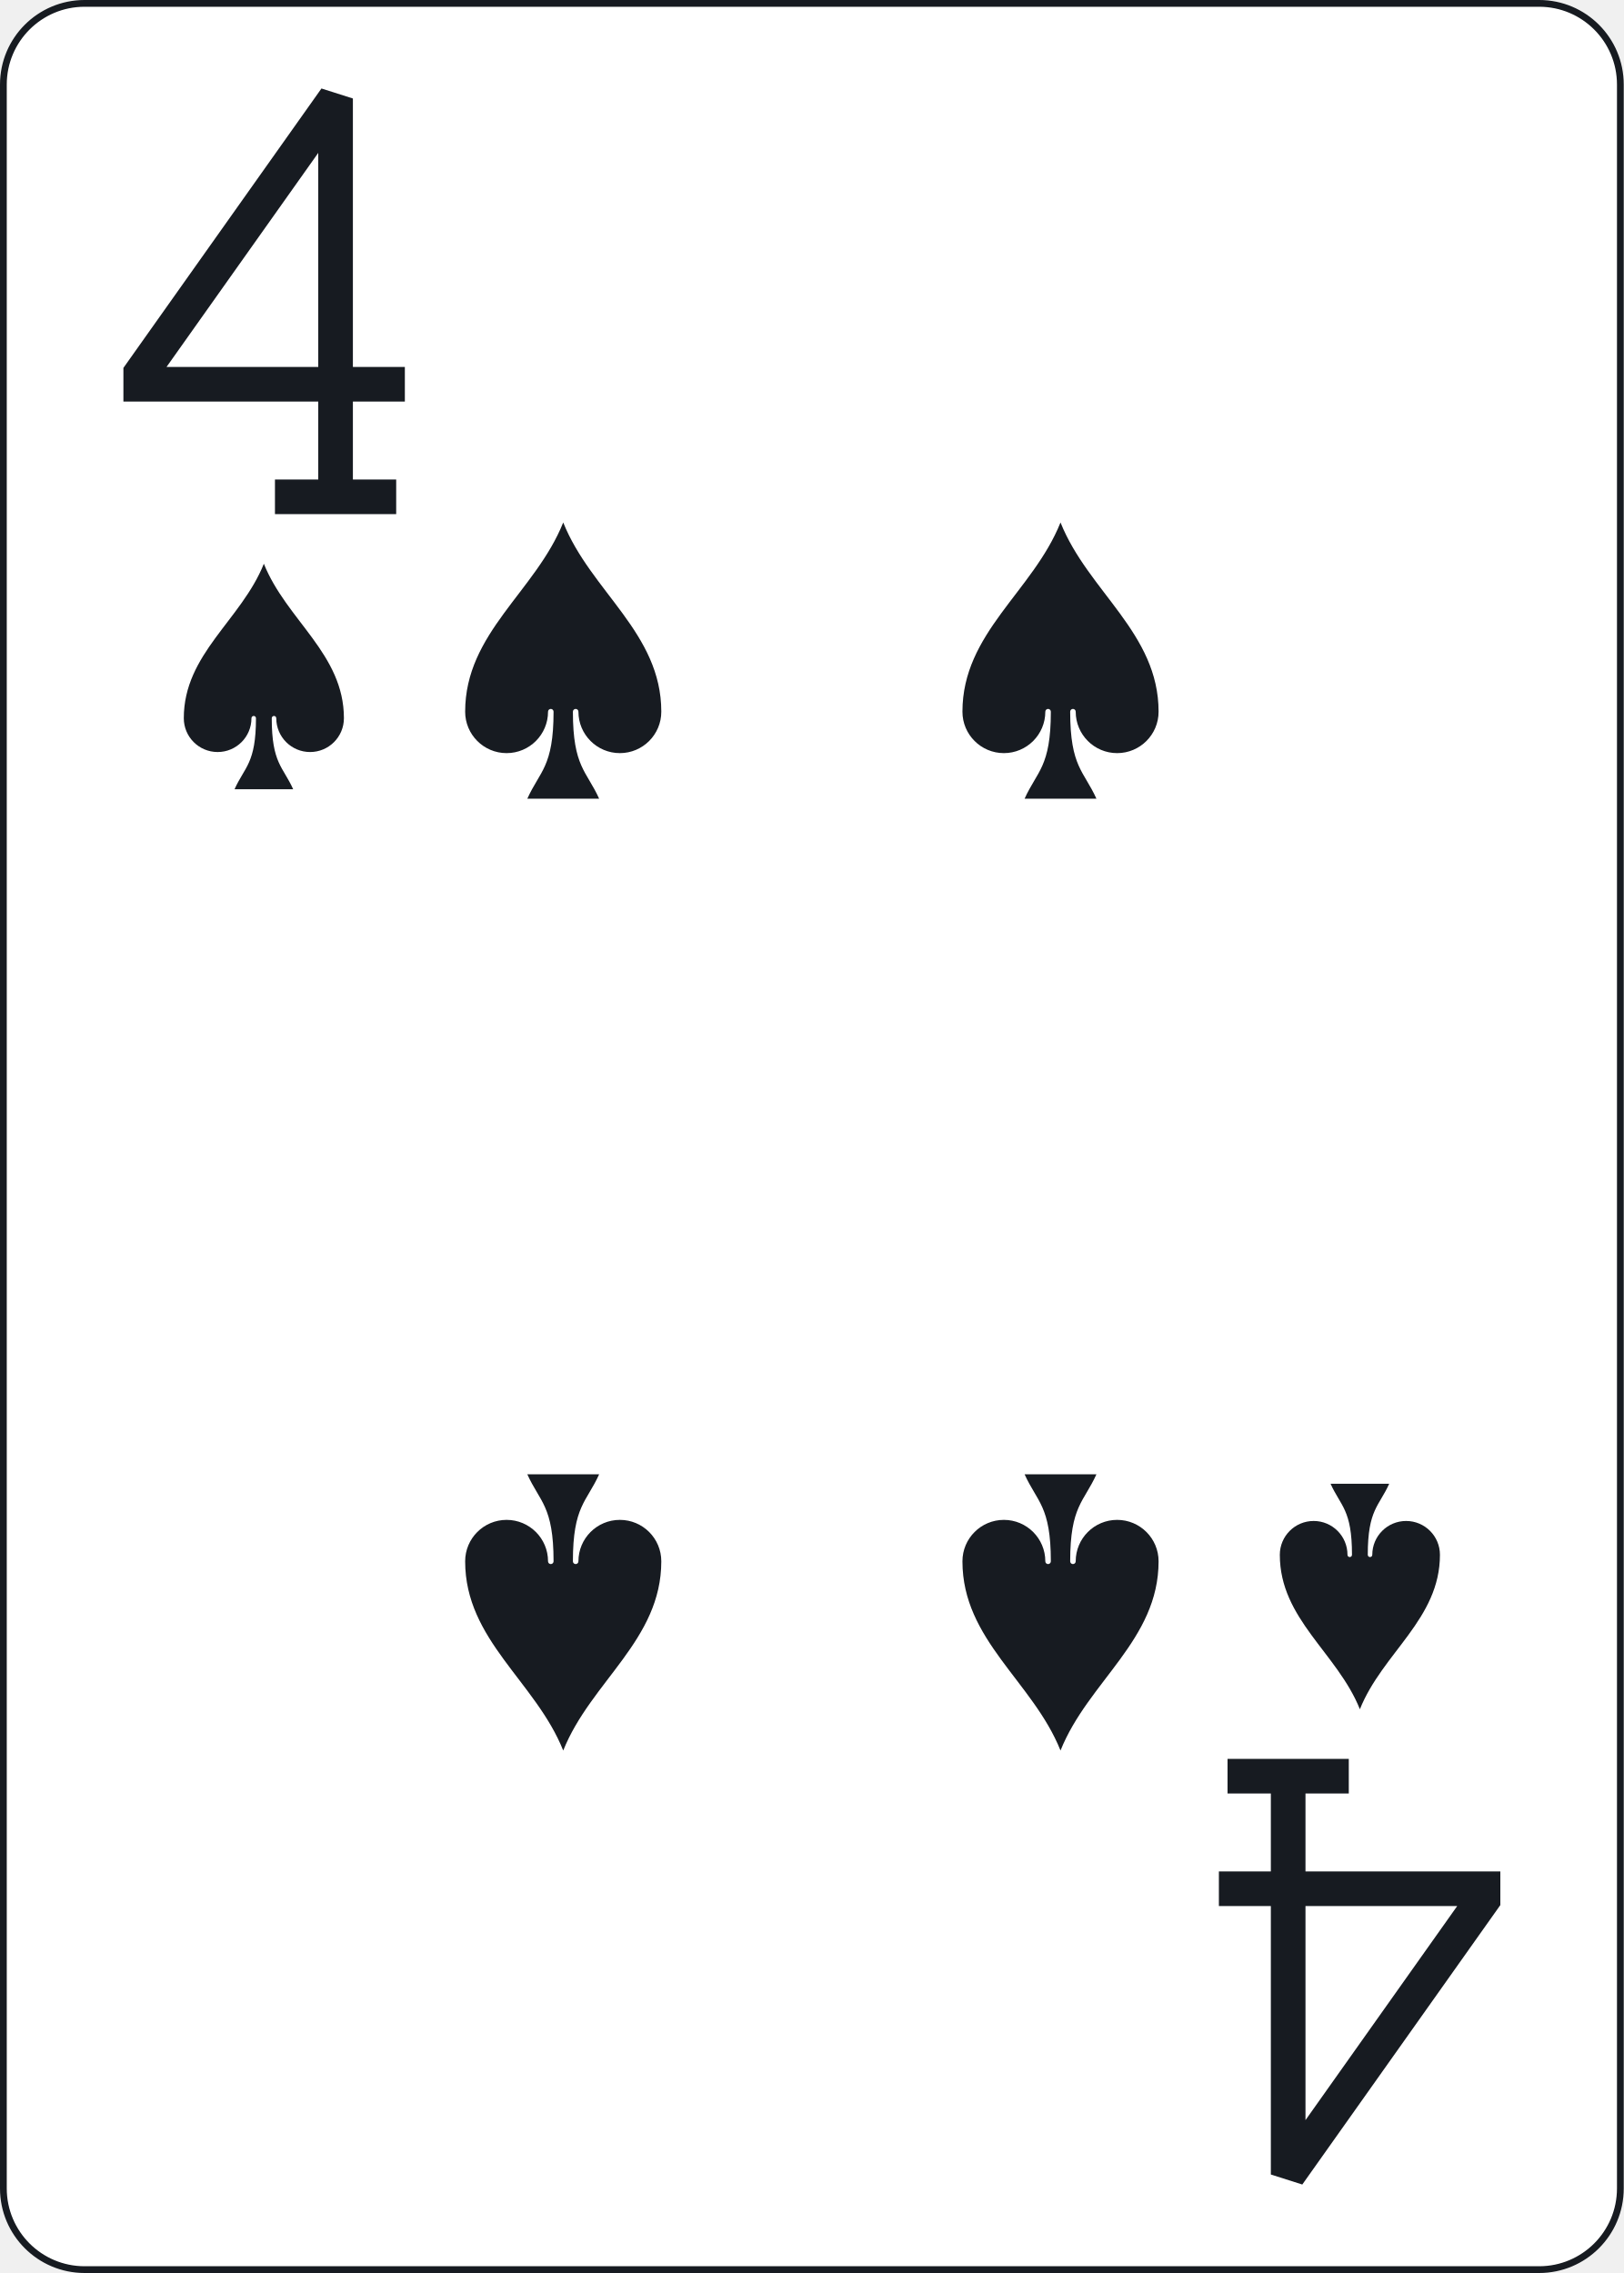
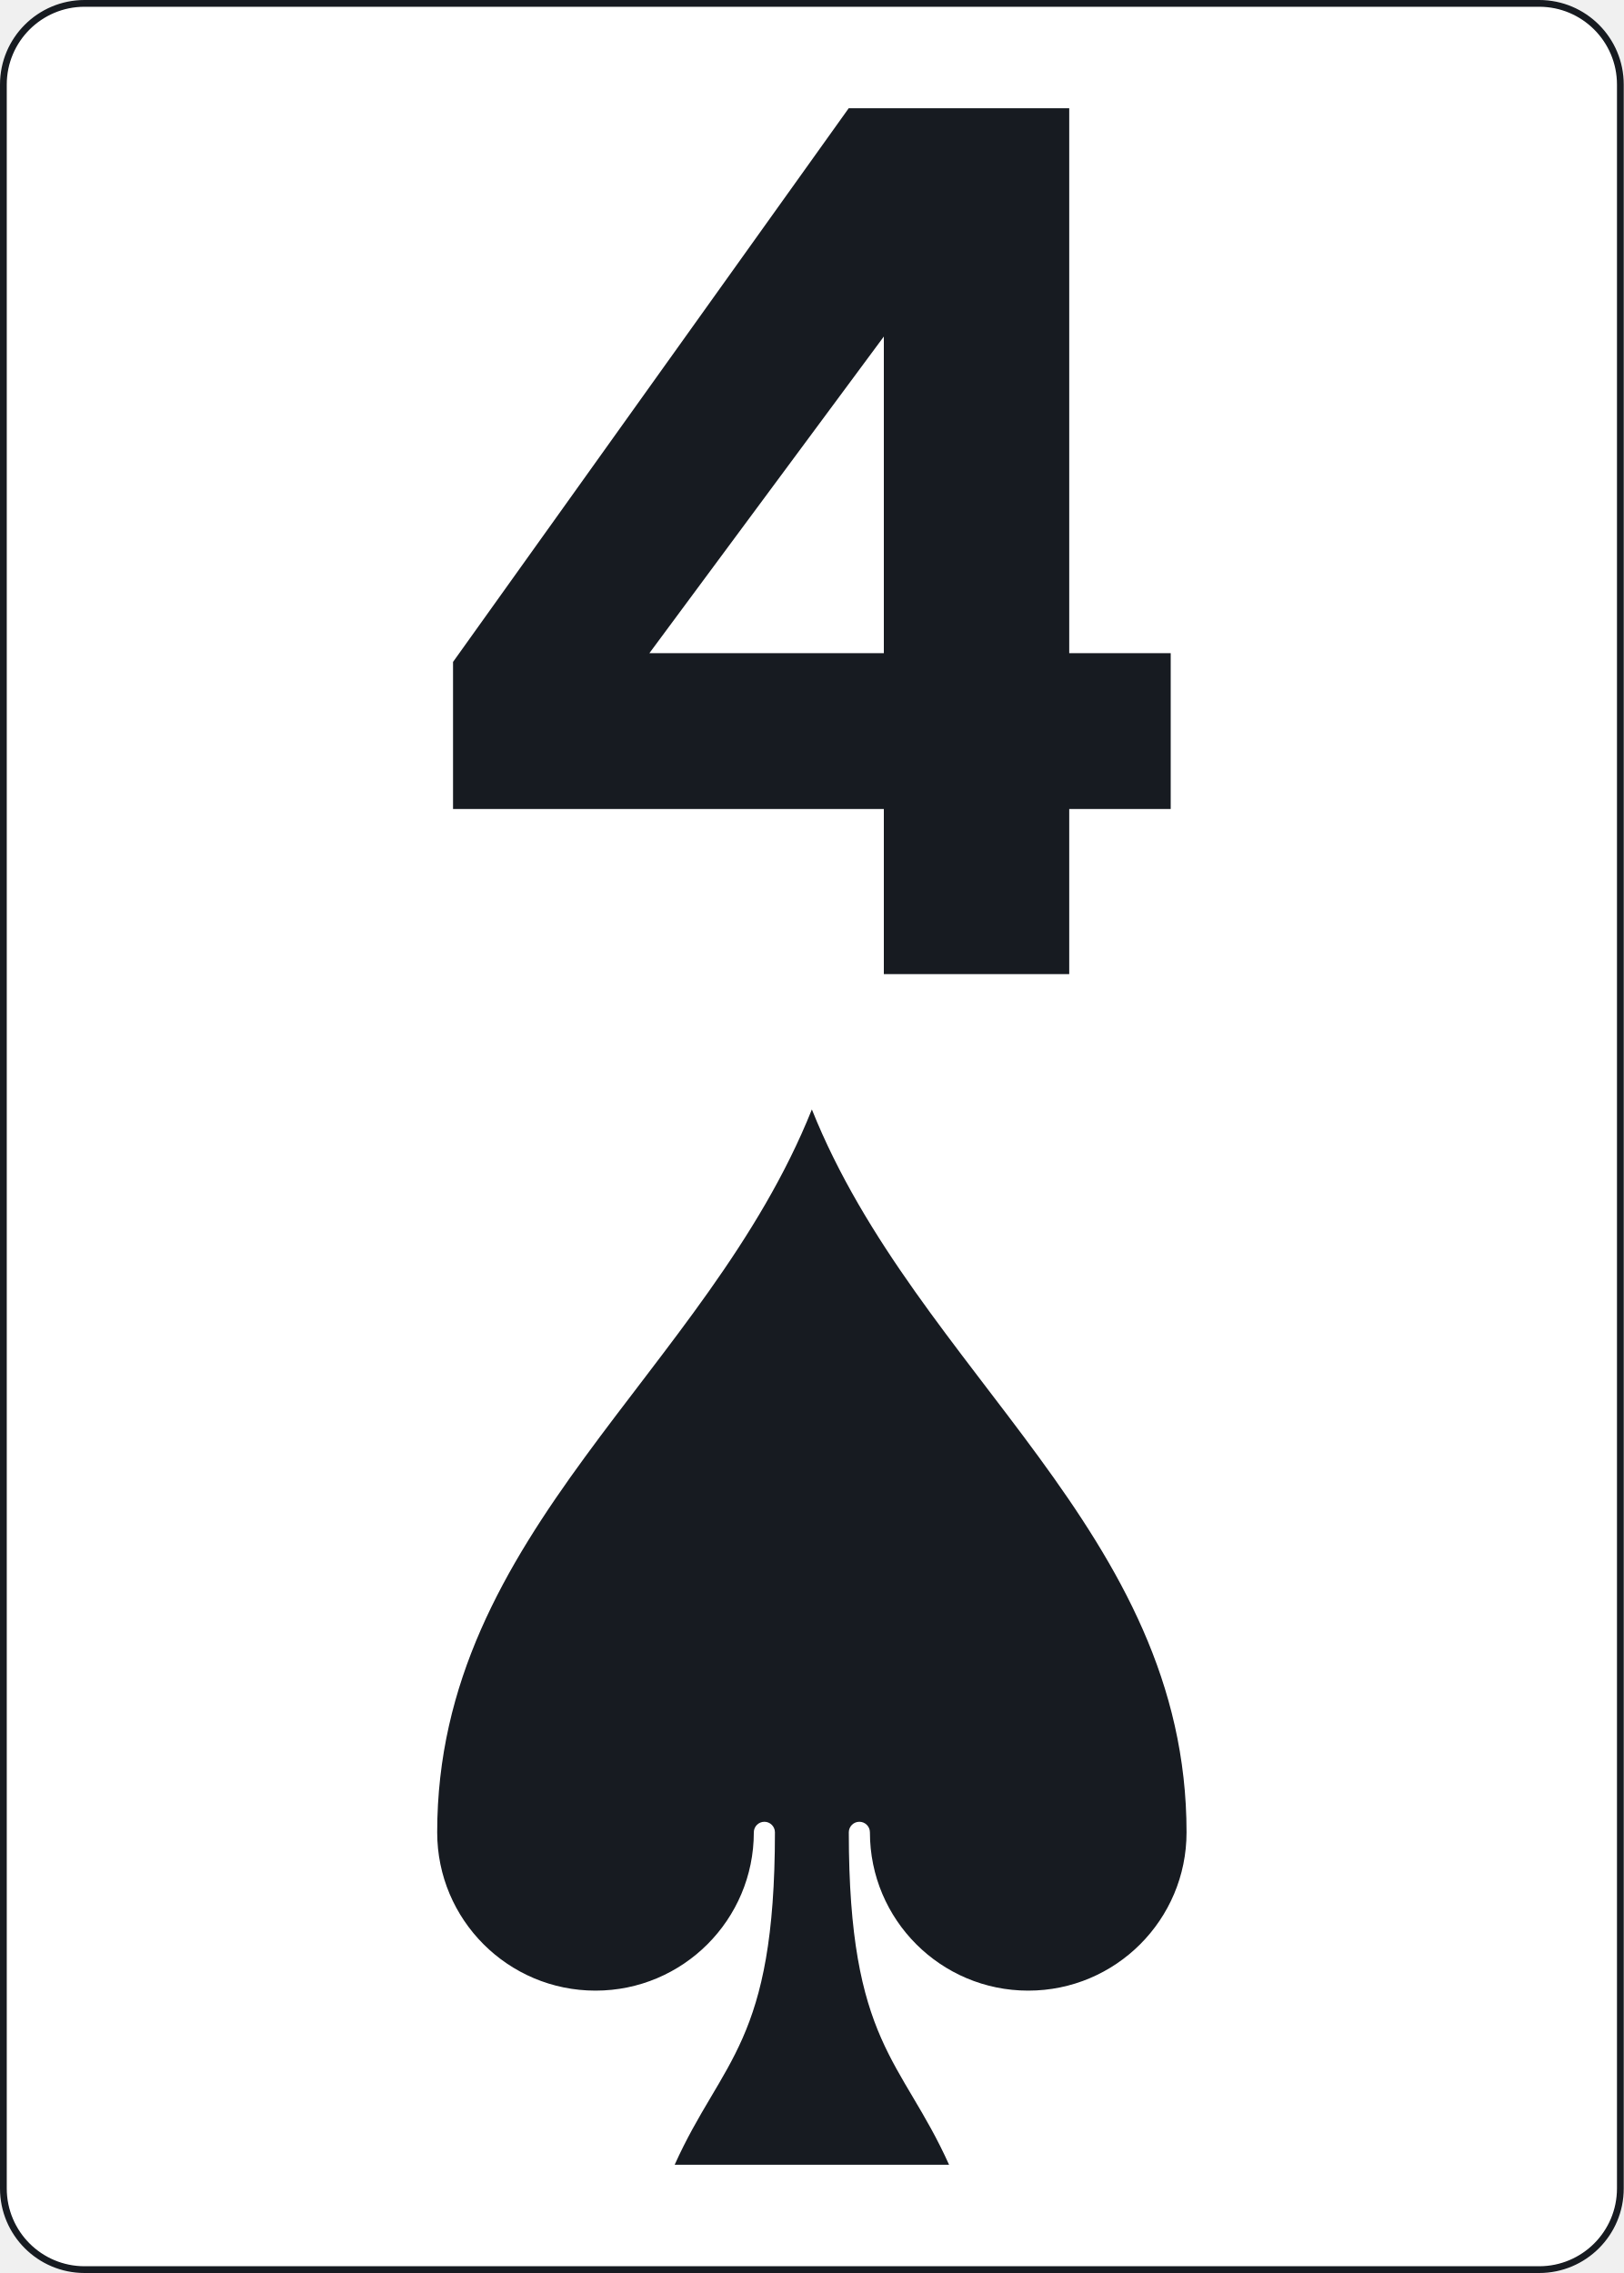
- <svg xmlns="http://www.w3.org/2000/svg" xmlns:xlink="http://www.w3.org/1999/xlink" class="card" face="4S" height="3.5in" preserveAspectRatio="none" viewBox="-120 -168 240 336" width="2.5in">
-   <defs>
-     <symbol id="SS4" viewBox="-600 -600 1200 1200" preserveAspectRatio="xMinYMid">
-       <path d="M0 -500C100 -250 355 -100 355 185A150 150 0 0 1 55 185A10 10 0 0 0 35 185C35 385 85 400 130 500L-130 500C-85 400 -35 385 -35 185A10 10 0 0 0 -55 185A150 150 0 0 1 -355 185C-355 -100 -100 -250 0 -500Z" fill="#171b21" />
-     </symbol>
-     <symbol id="VS4" viewBox="-500 -500 1000 1000" preserveAspectRatio="xMinYMid">
-       <path d="M50 460L250 460M150 460L150 -460L-300 175L-300 200L270 200" stroke="#171b21" stroke-width="80" stroke-linecap="square" stroke-miterlimit="1.5" fill="none" />
-     </symbol>
-   </defs>
-   <rect width="239" height="335" x="-119.5" y="-167.5" rx="12" ry="12" fill="white" stroke="#171b21" />
-   <g transform="scale(0.7)">
-     <use xlink:href="#SS4" height="70" width="70" x="-87.501" y="-135.501" />
-     <use xlink:href="#SS4" height="70" width="70" x="17.501" y="-135.501" />
-     <g transform="rotate(180)">
-       <use xlink:href="#SS4" height="70" width="70" x="-87.501" y="-135.501" />
-       <use xlink:href="#SS4" height="70" width="70" x="17.501" y="-135.501" />
-     </g>
-   </g>
-   <g>
-     <use xlink:href="#VS4" height="64" width="64" x="-112" y="-156" />
-     <use xlink:href="#SS4" height="40" width="40" x="-101" y="-88" />
-   </g>
-   <g transform="rotate(180)">
-     <use xlink:href="#VS4" height="64" width="64" x="-112" y="-156" />
-     <use xlink:href="#SS4" height="40" width="40" x="-101" y="-88" />
+ <svg xmlns="http://www.w3.org/2000/svg" class="card" face="4S" viewBox="-120 -168 240 336" width="240" height="336">
+   <rect x="-119.5" y="-167.5" width="239" height="335" rx="12" fill="white" stroke="#171b21" />
+   <g fill="#171b21">
+     <path id="rank" d="M10.637 -24V-48.41H-53.039V-70.152L5.445 -152H38.039V-71.45H53.039V-48.41H38.039V-24ZM-24.014 -71.45H10.637V-118.252Z" />
+     <path id="suit" d="M0 -4C15.6 35 55.38 58.4 55.38 102.86C55.38 115.783 44.903 126.26 31.98 126.26C19.057 126.26 8.58 115.783 8.58 102.86C8.58 101.998 7.882 101.3 7.02 101.3C6.158 101.3 5.46 101.998 5.46 102.86C5.46 134.06 13.26 136.4 20.28 152H-20.28C-13.26 136.4 -5.46 134.06 -5.46 102.86C-5.46 101.998 -6.158 101.3 -7.02 101.3C-7.882 101.3 -8.58 101.998 -8.58 102.86C-8.58 115.783 -19.057 126.26 -31.98 126.26C-44.903 126.26 -55.38 115.783 -55.38 102.86C-55.38 58.4 -15.6 35 0 -4Z" />
  </g>
</svg>
